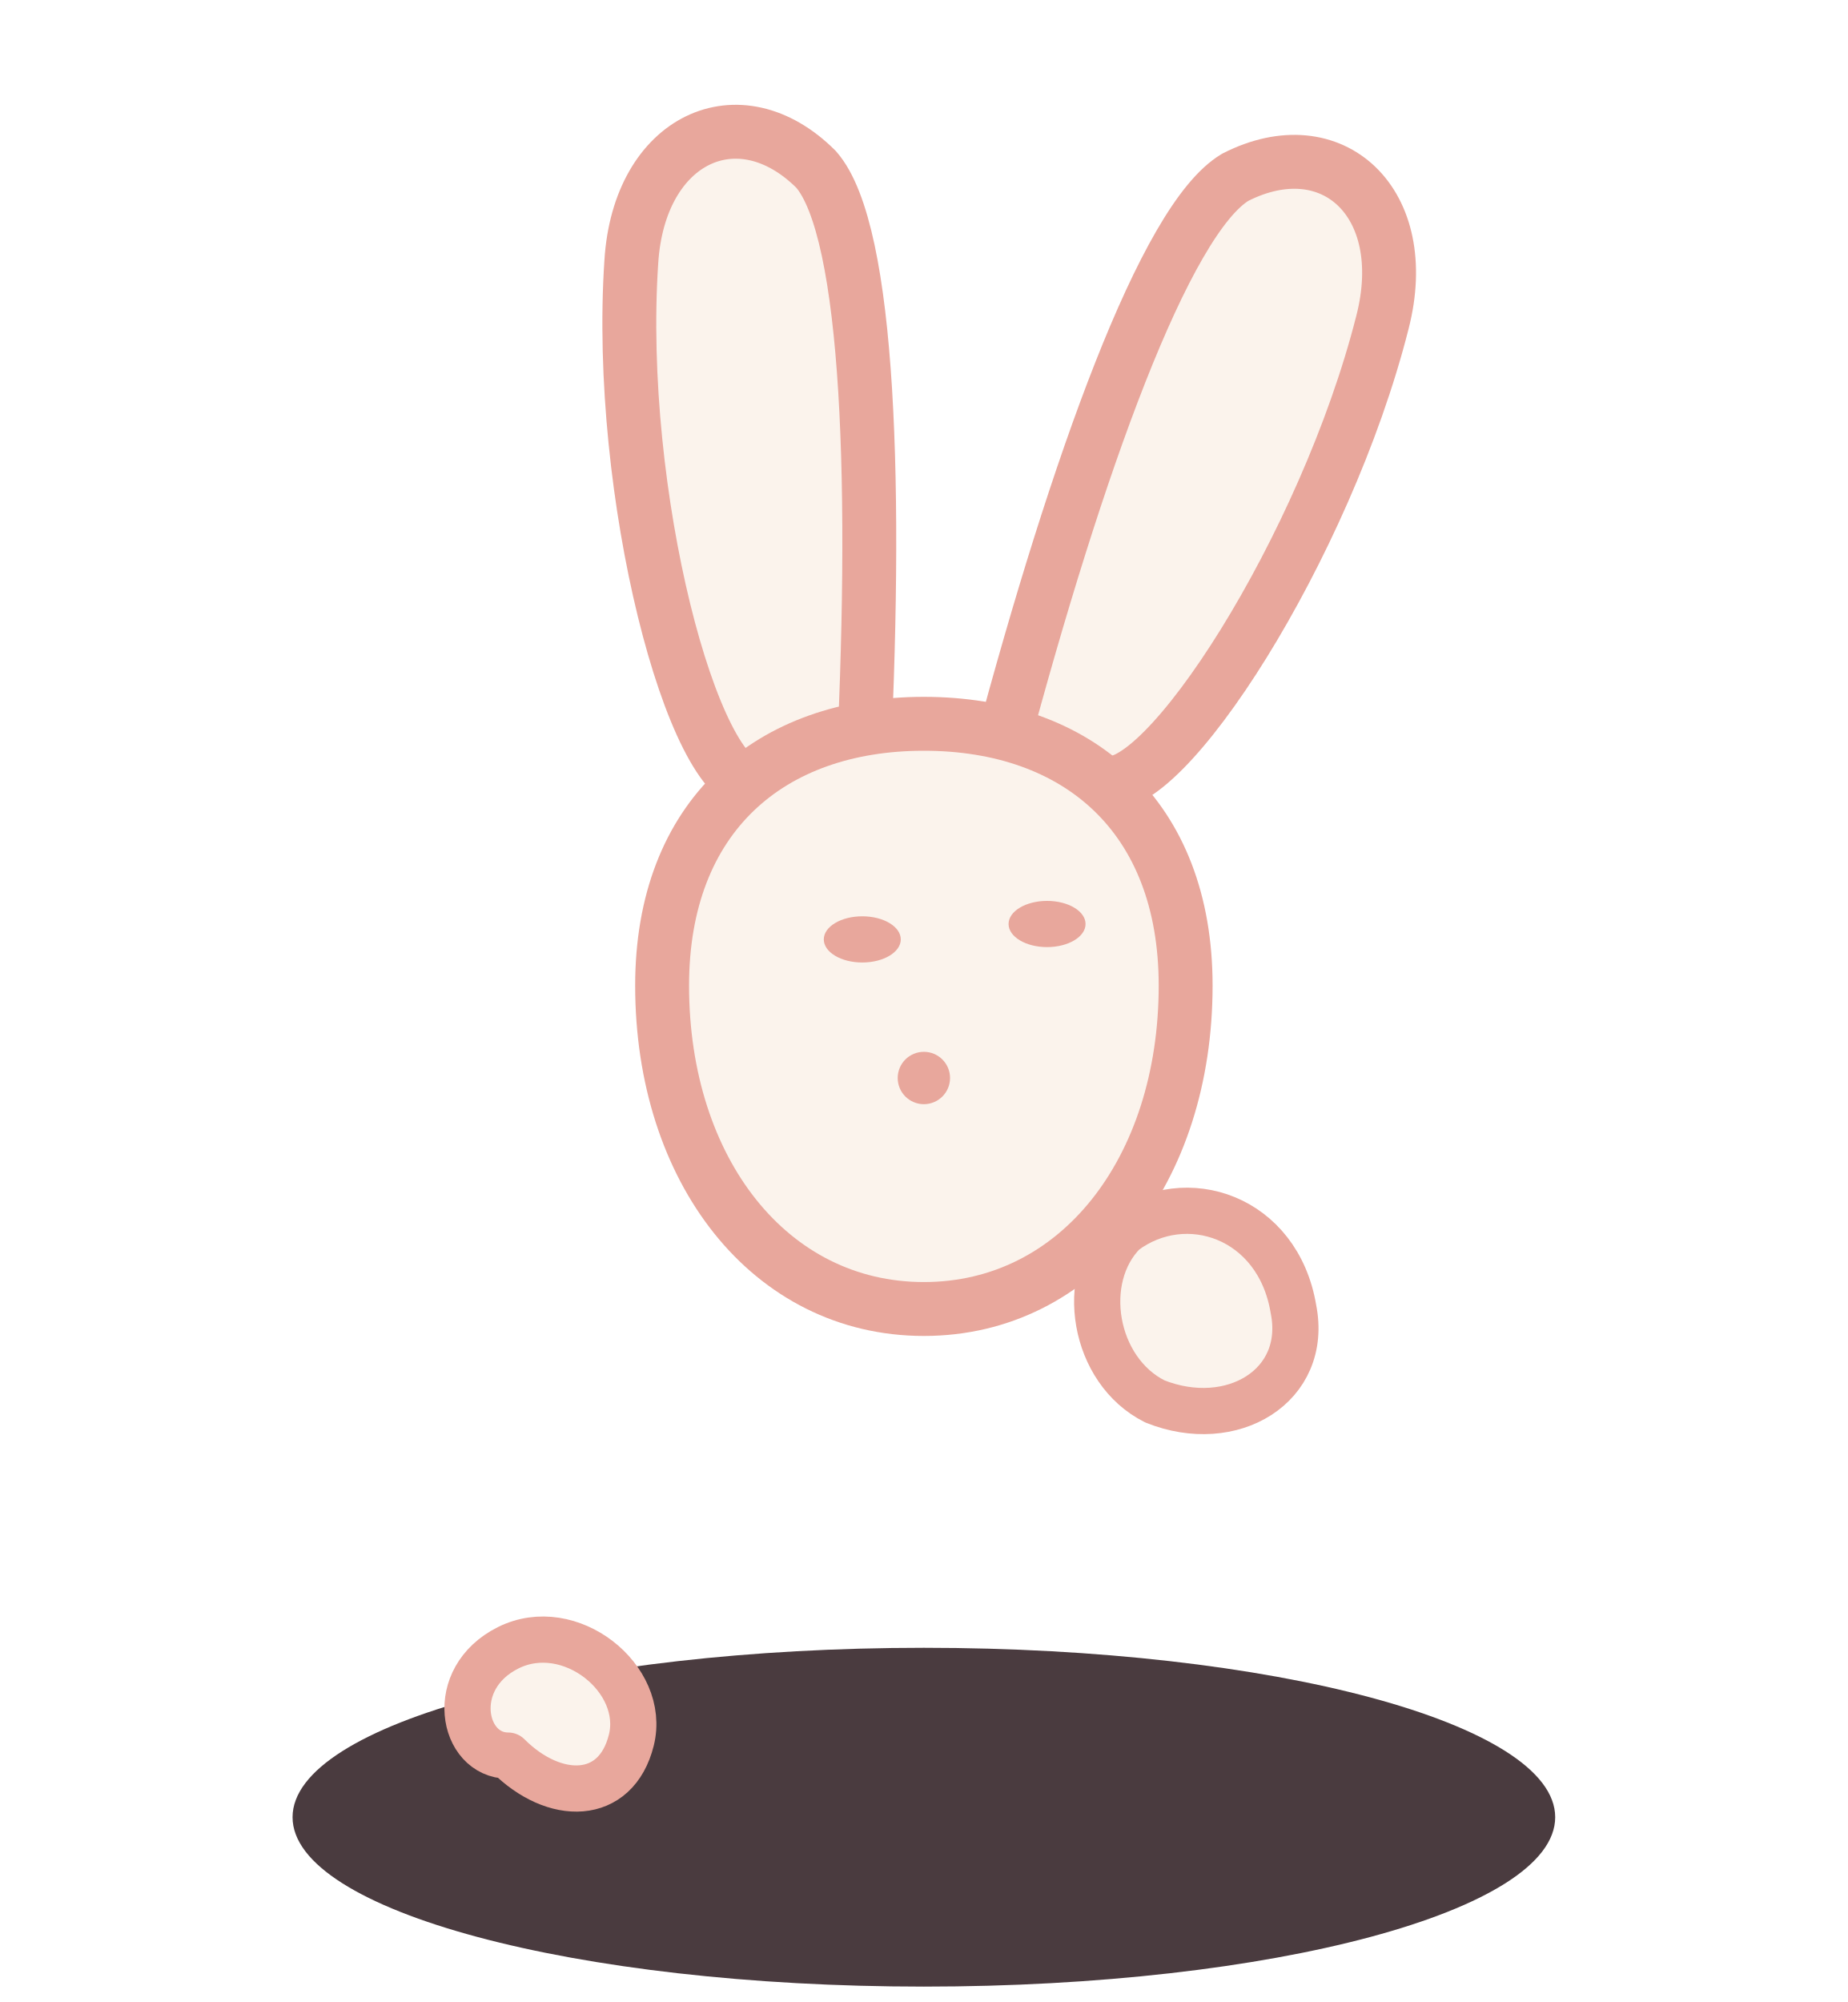
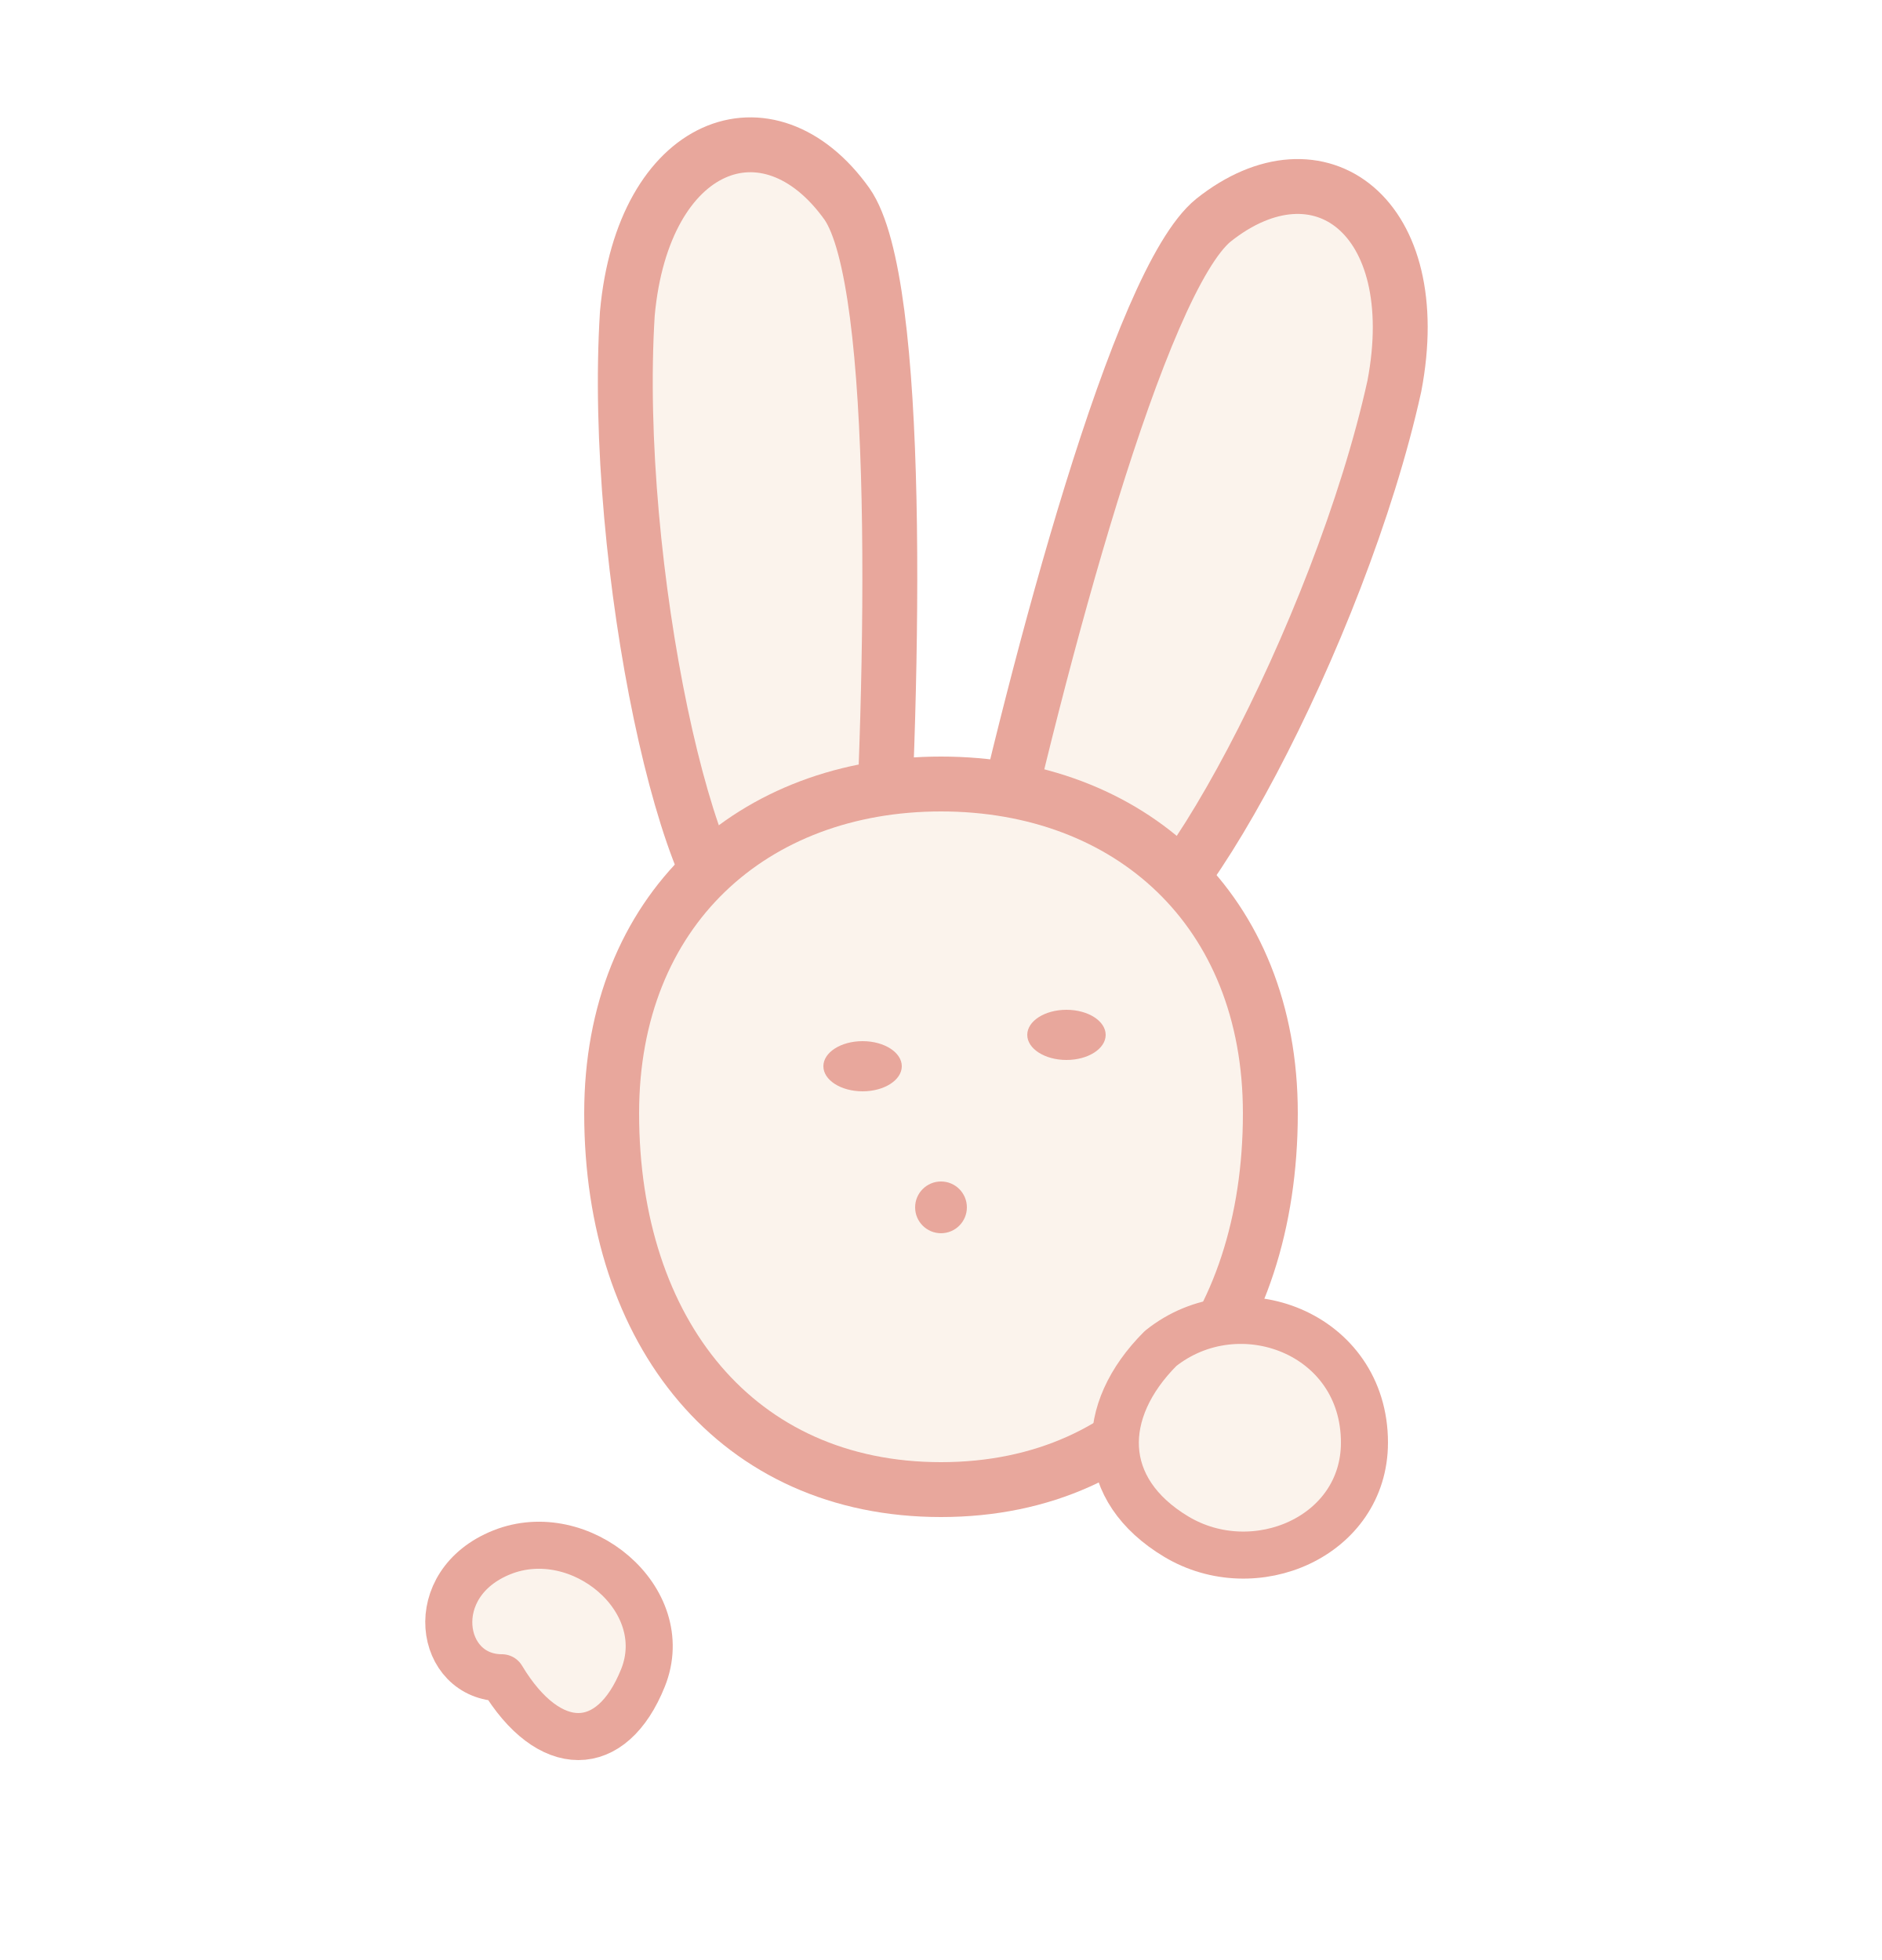
- <svg xmlns="http://www.w3.org/2000/svg" viewBox="0 0 240 260" fill="none">
-   <ellipse cx="120" cy="236" rx="82" ry="22" fill="#4A3B3F" />
-   <path d="M98 102 C90 102 80 64 82 34 C83 18 96 12 106 22 C113 30 114 64 112 102 C110 110 102 110 98 102Z" fill="#FBF3EC" stroke="#E8A79C" stroke-width="7" stroke-linejoin="round" />
-   <g transform="rotate(18 144 106)">
-     <path d="M142 102 C150 102 160 64 158 34 C157 18 144 12 134 22 C127 30 126 64 128 102 C130 110 138 110 142 102Z" fill="#FBF3EC" stroke="#E8A79C" stroke-width="7" stroke-linejoin="round" />
+ <svg xmlns="http://www.w3.org/2000/svg" viewBox="0 0 240 250" fill="none">
+   <path d="M96 118C88 118 78 72 80 40C82 18 98 12 108 26C115 36 114 86 112 118C110 126 102 126 96 118Z" fill="#FBF3EC" stroke="#E8A79C" stroke-width="7" stroke-linejoin="round" />
+   <g transform="rotate(16 136 108)">
+     <path d="M144 118C152 118 162 72 160 40C158 18 142 12 132 26C125 36 126 86 128 118C130 126 138 126 144 118Z" fill="#FBF3EC" stroke="#E8A79C" stroke-width="7" stroke-linejoin="round" />
  </g>
-   <path d="M86 128 C86 106 100 94 120 94 C140 94 154 106 154 128 C154 152 140 170 120 170 C100 170 86 152 86 128Z" fill="#FBF3EC" stroke="#E8A79C" stroke-width="7" stroke-linejoin="round" />
-   <ellipse cx="112" cy="122" rx="5" ry="3" fill="#E8A79C" />
-   <ellipse cx="136" cy="120" rx="5" ry="3" fill="#E8A79C" />
-   <circle cx="120" cy="140" r="3.4" fill="#E8A79C" />
-   <path d="M66 228 C60 228 58 218 66 214 C74 210 84 218 82 226 C80 234 72 234 66 228Z" fill="#FBF3EC" stroke="#E8A79C" stroke-width="6" stroke-linejoin="round" />
-   <path d="M146 160 C154 154 166 158 168 170 C170 180 160 186 150 182 C142 178 140 166 146 160Z" fill="#FBF3EC" stroke="#E8A79C" stroke-width="6" stroke-linejoin="round" />
+   <path d="M78 142C78 116 96 100 120 100C144 100 162 116 162 142C162 170 146 190 120 190C94 190 78 170 78 142Z" fill="#FBF3EC" stroke="#E8A79C" stroke-width="7" stroke-linejoin="round" />
+   <ellipse cx="110" cy="136" rx="5" ry="3.2" fill="#E8A79C" />
+   <ellipse cx="136" cy="132" rx="5" ry="3.2" fill="#E8A79C" />
+   <circle cx="120" cy="154" r="3.3" fill="#E8A79C" />
+   <path d="M64 214C56 214 54 202 64 198C74 194 86 204 82 214C78 224 70 224 64 214Z" fill="#FBF3EC" stroke="#E8A79C" stroke-width="6" stroke-linejoin="round" />
+   <path d="M148 172C158 164 174 170 174 184C174 196 160 202 150 196C140 190 140 180 148 172Z" fill="#FBF3EC" stroke="#E8A79C" stroke-width="6" stroke-linejoin="round" />
</svg>
